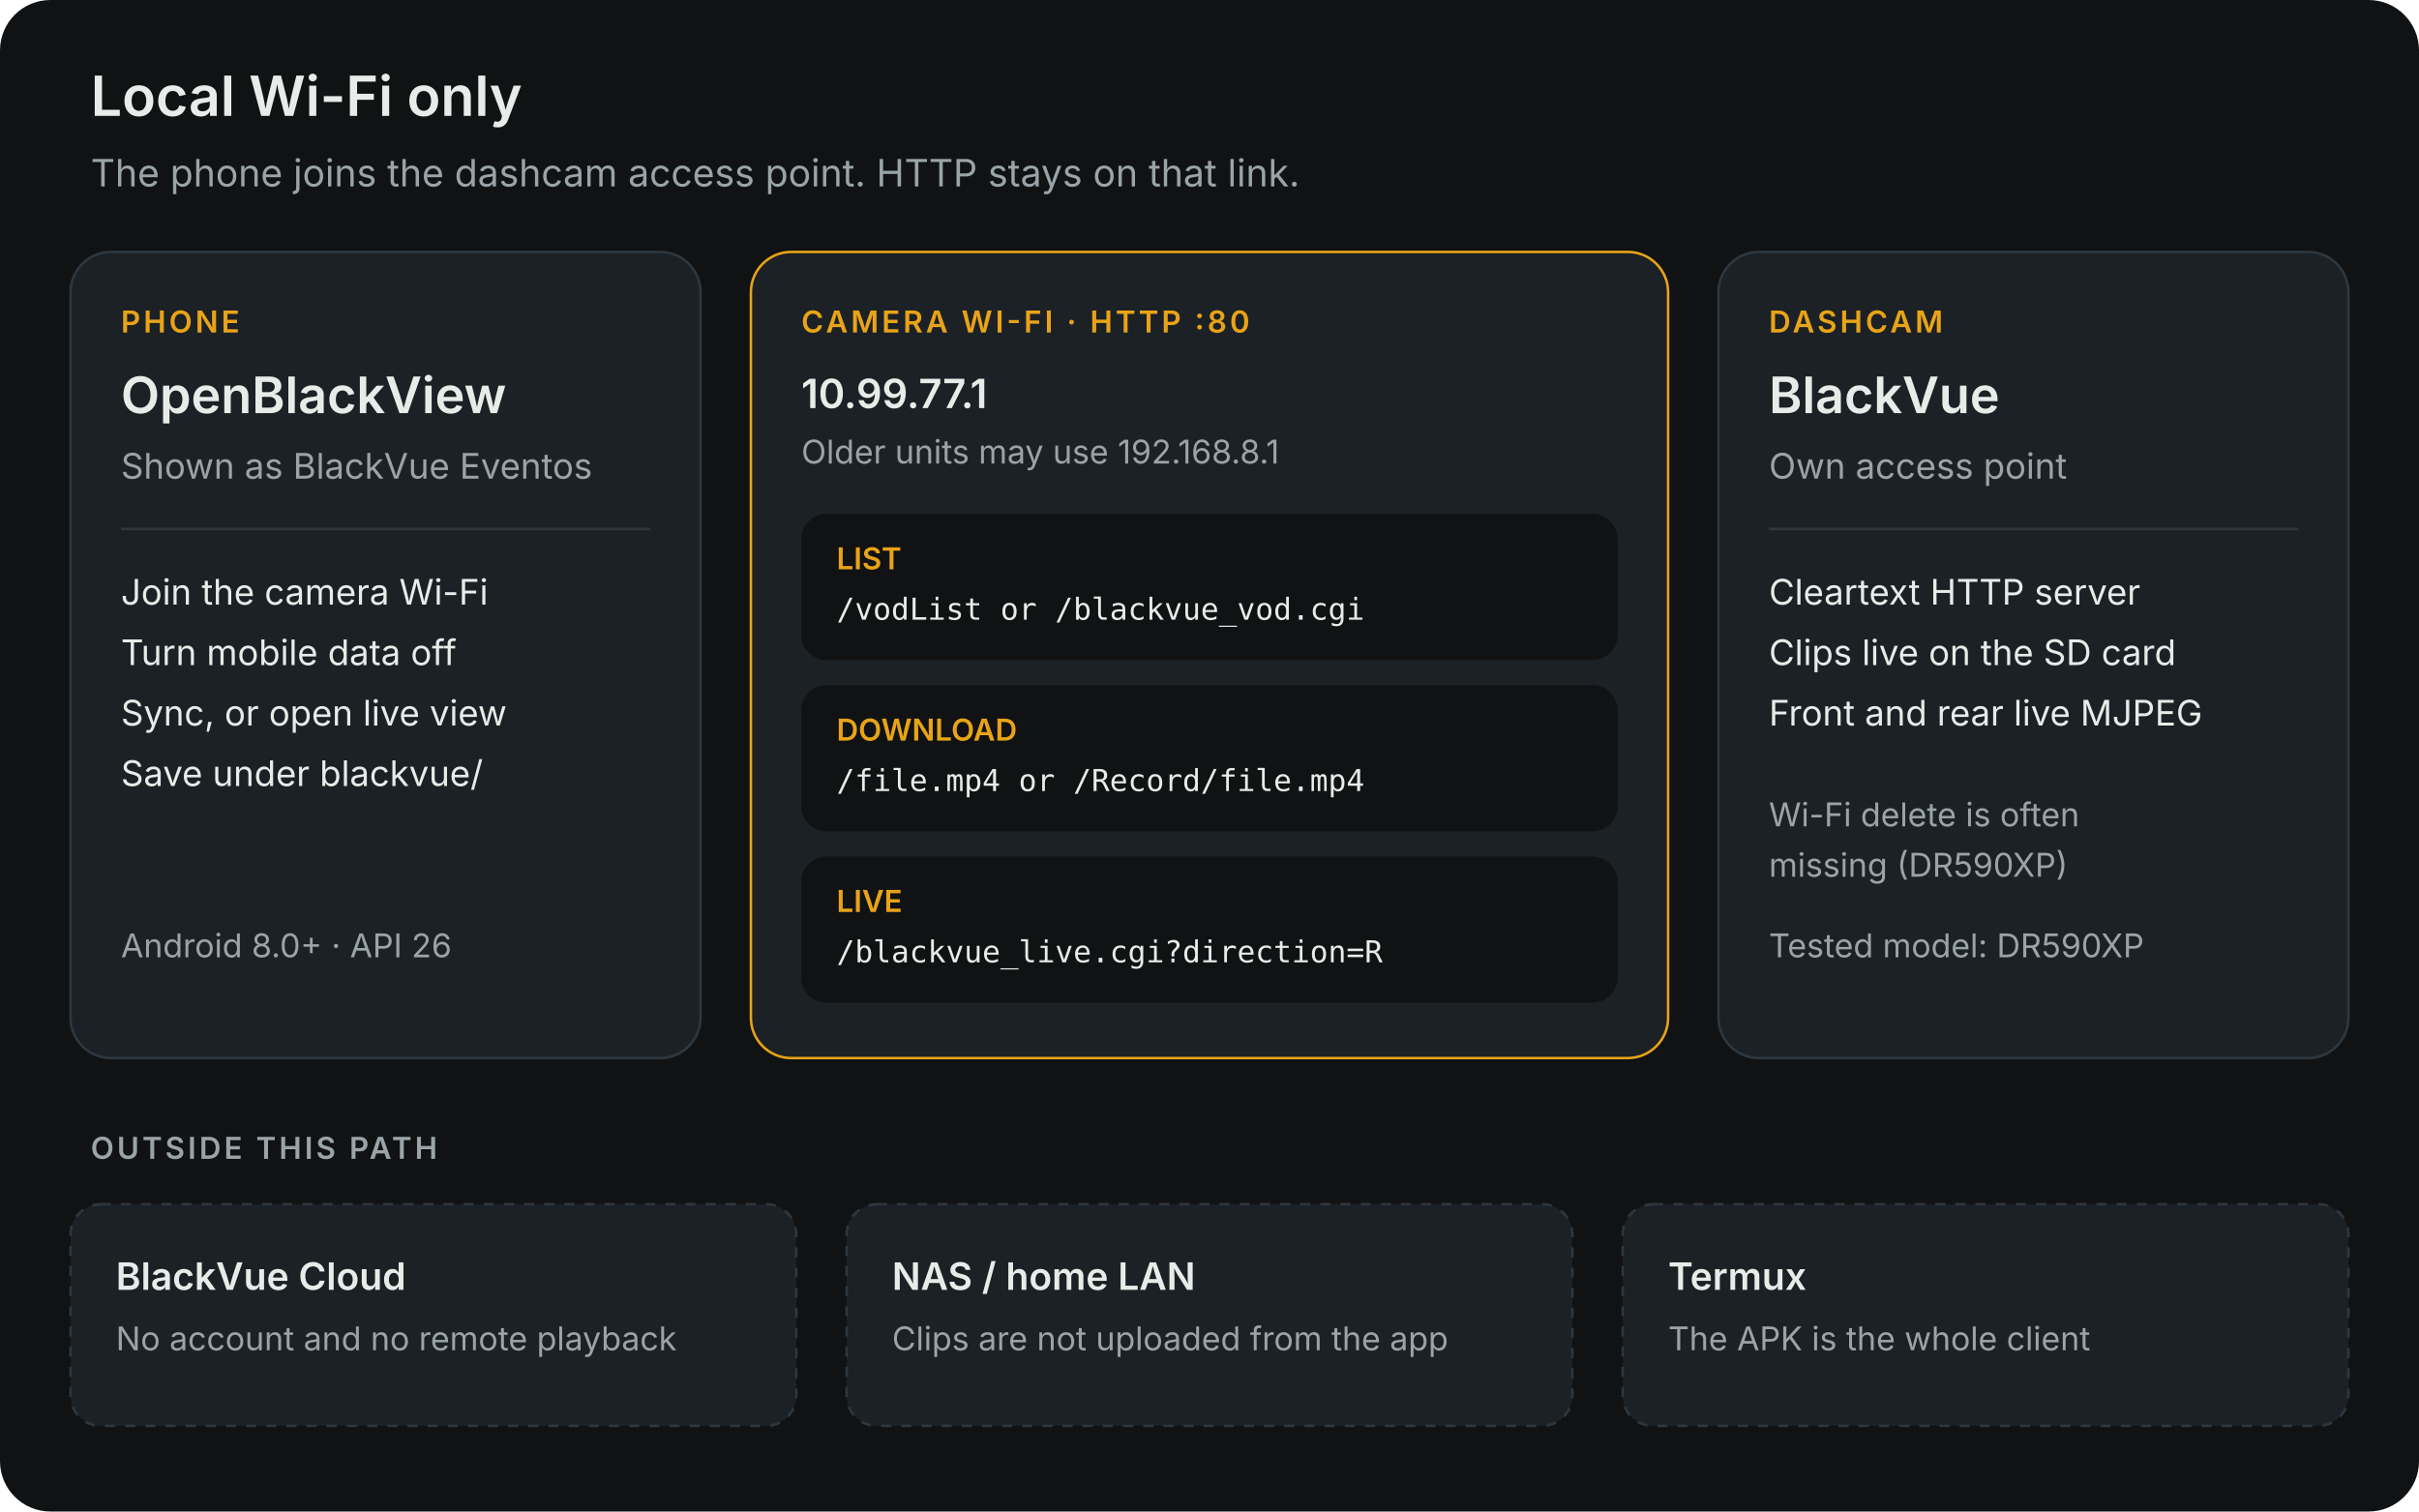
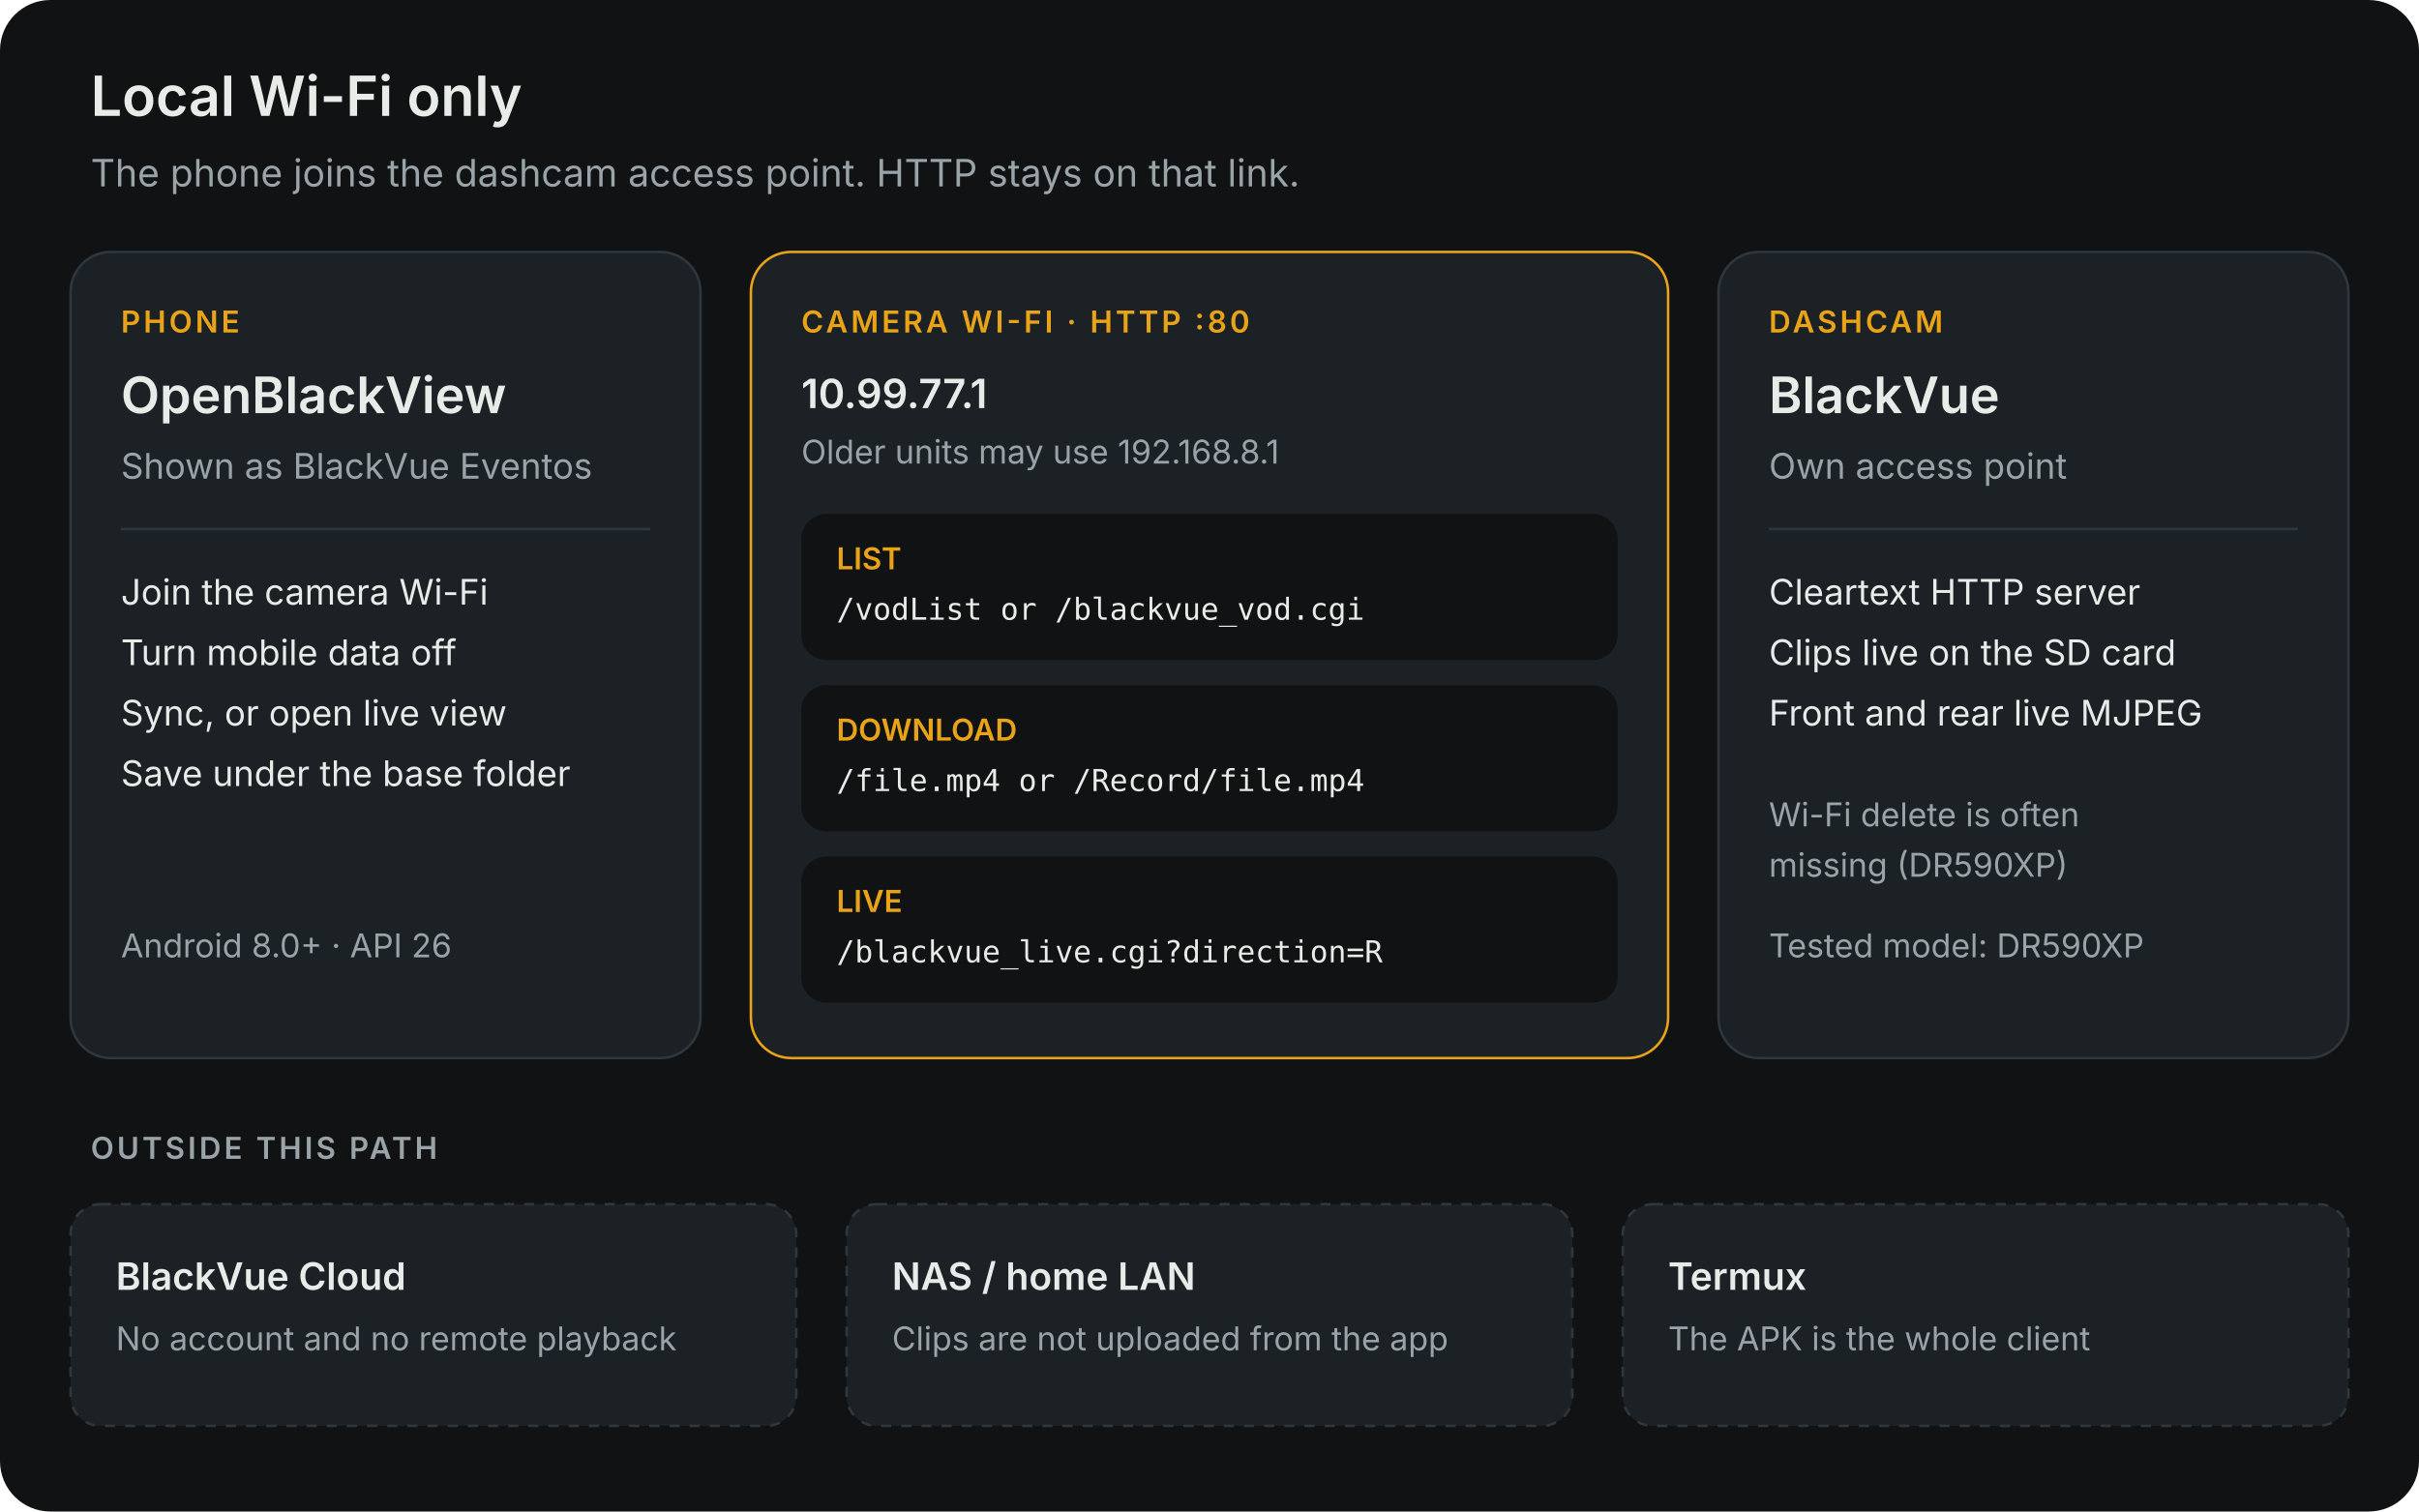
<svg xmlns="http://www.w3.org/2000/svg" viewBox="0 0 960 600" role="img" aria-labelledby="archTitle archDesc">
  <rect width="960" height="600" rx="20" fill="#101214" />
  <text x="36" y="46" fill="#E7ECE8" font-family="Inter, Segoe UI, Helvetica, Arial, sans-serif" font-size="22" font-weight="600">Local Wi-Fi only</text>
  <text x="36" y="74" fill="#9AA4A8" font-family="Inter, Segoe UI, Helvetica, Arial, sans-serif" font-size="15">The phone joins the dashcam access point. HTTP stays on that link.</text>
  <rect x="28" y="100" width="250" height="320" rx="16" fill="#1C2126" stroke="#2E373E" />
  <text x="48" y="132" fill="#E8A317" font-family="Inter, Segoe UI, Helvetica, Arial, sans-serif" font-size="12" font-weight="600" letter-spacing="1.2">PHONE</text>
  <text x="48" y="164" fill="#E7ECE8" font-family="Inter, Segoe UI, Helvetica, Arial, sans-serif" font-size="20" font-weight="600">OpenBlackView</text>
  <text x="48" y="190" fill="#9AA4A8" font-family="Inter, Segoe UI, Helvetica, Arial, sans-serif" font-size="14">Shown as BlackVue Eventos</text>
  <line x1="48" y1="210" x2="258" y2="210" stroke="#2E373E" />
  <text x="48" y="240" fill="#E7ECE8" font-family="Inter, Segoe UI, Helvetica, Arial, sans-serif" font-size="14">Join the camera Wi-Fi</text>
  <text x="48" y="264" fill="#E7ECE8" font-family="Inter, Segoe UI, Helvetica, Arial, sans-serif" font-size="14">Turn mobile data off</text>
  <text x="48" y="288" fill="#E7ECE8" font-family="Inter, Segoe UI, Helvetica, Arial, sans-serif" font-size="14">Sync, or open live view</text>
-   <text x="48" y="312" fill="#E7ECE8" font-family="Inter, Segoe UI, Helvetica, Arial, sans-serif" font-size="14">Save under blackvue/</text>
+   <text x="48" y="312" fill="#E7ECE8" font-family="Inter, Segoe UI, Helvetica, Arial, sans-serif" font-size="14">Save under the base folder</text>
  <text x="48" y="380" fill="#9AA4A8" font-family="Inter, Segoe UI, Helvetica, Arial, sans-serif" font-size="13">Android 8.0+ · API 26</text>
  <rect x="298" y="100" width="364" height="320" rx="16" fill="#1C2126" stroke="#E8A317" />
  <text x="318" y="132" fill="#E8A317" font-family="Inter, Segoe UI, Helvetica, Arial, sans-serif" font-size="12" font-weight="600" letter-spacing="1.2">CAMERA WI-FI · HTTP :80</text>
  <text x="318" y="162" fill="#E7ECE8" font-family="Inter, Segoe UI, Helvetica, Arial, sans-serif" font-size="16" font-weight="600">10.99.77.1</text>
  <text x="318" y="184" fill="#9AA4A8" font-family="Inter, Segoe UI, Helvetica, Arial, sans-serif" font-size="13">Older units may use 192.168.8.1</text>
  <rect x="318" y="204" width="324" height="58" rx="10" fill="#101214" />
  <text x="332" y="226" fill="#E8A317" font-family="Inter, Segoe UI, Helvetica, Arial, sans-serif" font-size="12" font-weight="600">LIST</text>
  <text x="332" y="246" fill="#E7ECE8" font-family="ui-monospace, SFMono-Regular, Menlo, Consolas, monospace" font-size="12">/vodList   or   /blackvue_vod.cgi</text>
  <rect x="318" y="272" width="324" height="58" rx="10" fill="#101214" />
  <text x="332" y="294" fill="#E8A317" font-family="Inter, Segoe UI, Helvetica, Arial, sans-serif" font-size="12" font-weight="600">DOWNLOAD</text>
  <text x="332" y="314" fill="#E7ECE8" font-family="ui-monospace, SFMono-Regular, Menlo, Consolas, monospace" font-size="12">/file.mp4   or   /Record/file.mp4</text>
  <rect x="318" y="340" width="324" height="58" rx="10" fill="#101214" />
  <text x="332" y="362" fill="#E8A317" font-family="Inter, Segoe UI, Helvetica, Arial, sans-serif" font-size="12" font-weight="600">LIVE</text>
  <text x="332" y="382" fill="#E7ECE8" font-family="ui-monospace, SFMono-Regular, Menlo, Consolas, monospace" font-size="12">/blackvue_live.cgi?direction=R</text>
  <rect x="682" y="100" width="250" height="320" rx="16" fill="#1C2126" stroke="#2E373E" />
  <text x="702" y="132" fill="#E8A317" font-family="Inter, Segoe UI, Helvetica, Arial, sans-serif" font-size="12" font-weight="600" letter-spacing="1.2">DASHCAM</text>
  <text x="702" y="164" fill="#E7ECE8" font-family="Inter, Segoe UI, Helvetica, Arial, sans-serif" font-size="20" font-weight="600">BlackVue</text>
  <text x="702" y="190" fill="#9AA4A8" font-family="Inter, Segoe UI, Helvetica, Arial, sans-serif" font-size="14">Own access point</text>
  <line x1="702" y1="210" x2="912" y2="210" stroke="#2E373E" />
  <text x="702" y="240" fill="#E7ECE8" font-family="Inter, Segoe UI, Helvetica, Arial, sans-serif" font-size="14">Cleartext HTTP server</text>
  <text x="702" y="264" fill="#E7ECE8" font-family="Inter, Segoe UI, Helvetica, Arial, sans-serif" font-size="14">Clips live on the SD card</text>
  <text x="702" y="288" fill="#E7ECE8" font-family="Inter, Segoe UI, Helvetica, Arial, sans-serif" font-size="14">Front and rear live MJPEG</text>
  <text x="702" y="328" fill="#9AA4A8" font-family="Inter, Segoe UI, Helvetica, Arial, sans-serif" font-size="13">Wi-Fi delete is often</text>
  <text x="702" y="348" fill="#9AA4A8" font-family="Inter, Segoe UI, Helvetica, Arial, sans-serif" font-size="13">missing (DR590XP)</text>
  <text x="702" y="380" fill="#9AA4A8" font-family="Inter, Segoe UI, Helvetica, Arial, sans-serif" font-size="13">Tested model: DR590XP</text>
  <text x="36" y="460" fill="#9AA4A8" font-family="Inter, Segoe UI, Helvetica, Arial, sans-serif" font-size="12" font-weight="600" letter-spacing="1.2">OUTSIDE THIS PATH</text>
  <rect x="28" y="478" width="288" height="88" rx="12" fill="#1C2126" stroke="#2E373E" stroke-dasharray="4 4" />
  <text x="46" y="512" fill="#E7ECE8" font-family="Inter, Segoe UI, Helvetica, Arial, sans-serif" font-size="15" font-weight="600">BlackVue Cloud</text>
  <text x="46" y="536" fill="#9AA4A8" font-family="Inter, Segoe UI, Helvetica, Arial, sans-serif" font-size="13">No account and no remote playback</text>
  <rect x="336" y="478" width="288" height="88" rx="12" fill="#1C2126" stroke="#2E373E" stroke-dasharray="4 4" />
  <text x="354" y="512" fill="#E7ECE8" font-family="Inter, Segoe UI, Helvetica, Arial, sans-serif" font-size="15" font-weight="600">NAS / home LAN</text>
  <text x="354" y="536" fill="#9AA4A8" font-family="Inter, Segoe UI, Helvetica, Arial, sans-serif" font-size="13">Clips are not uploaded from the app</text>
  <rect x="644" y="478" width="288" height="88" rx="12" fill="#1C2126" stroke="#2E373E" stroke-dasharray="4 4" />
  <text x="662" y="512" fill="#E7ECE8" font-family="Inter, Segoe UI, Helvetica, Arial, sans-serif" font-size="15" font-weight="600">Termux</text>
  <text x="662" y="536" fill="#9AA4A8" font-family="Inter, Segoe UI, Helvetica, Arial, sans-serif" font-size="13">The APK is the whole client</text>
</svg>
